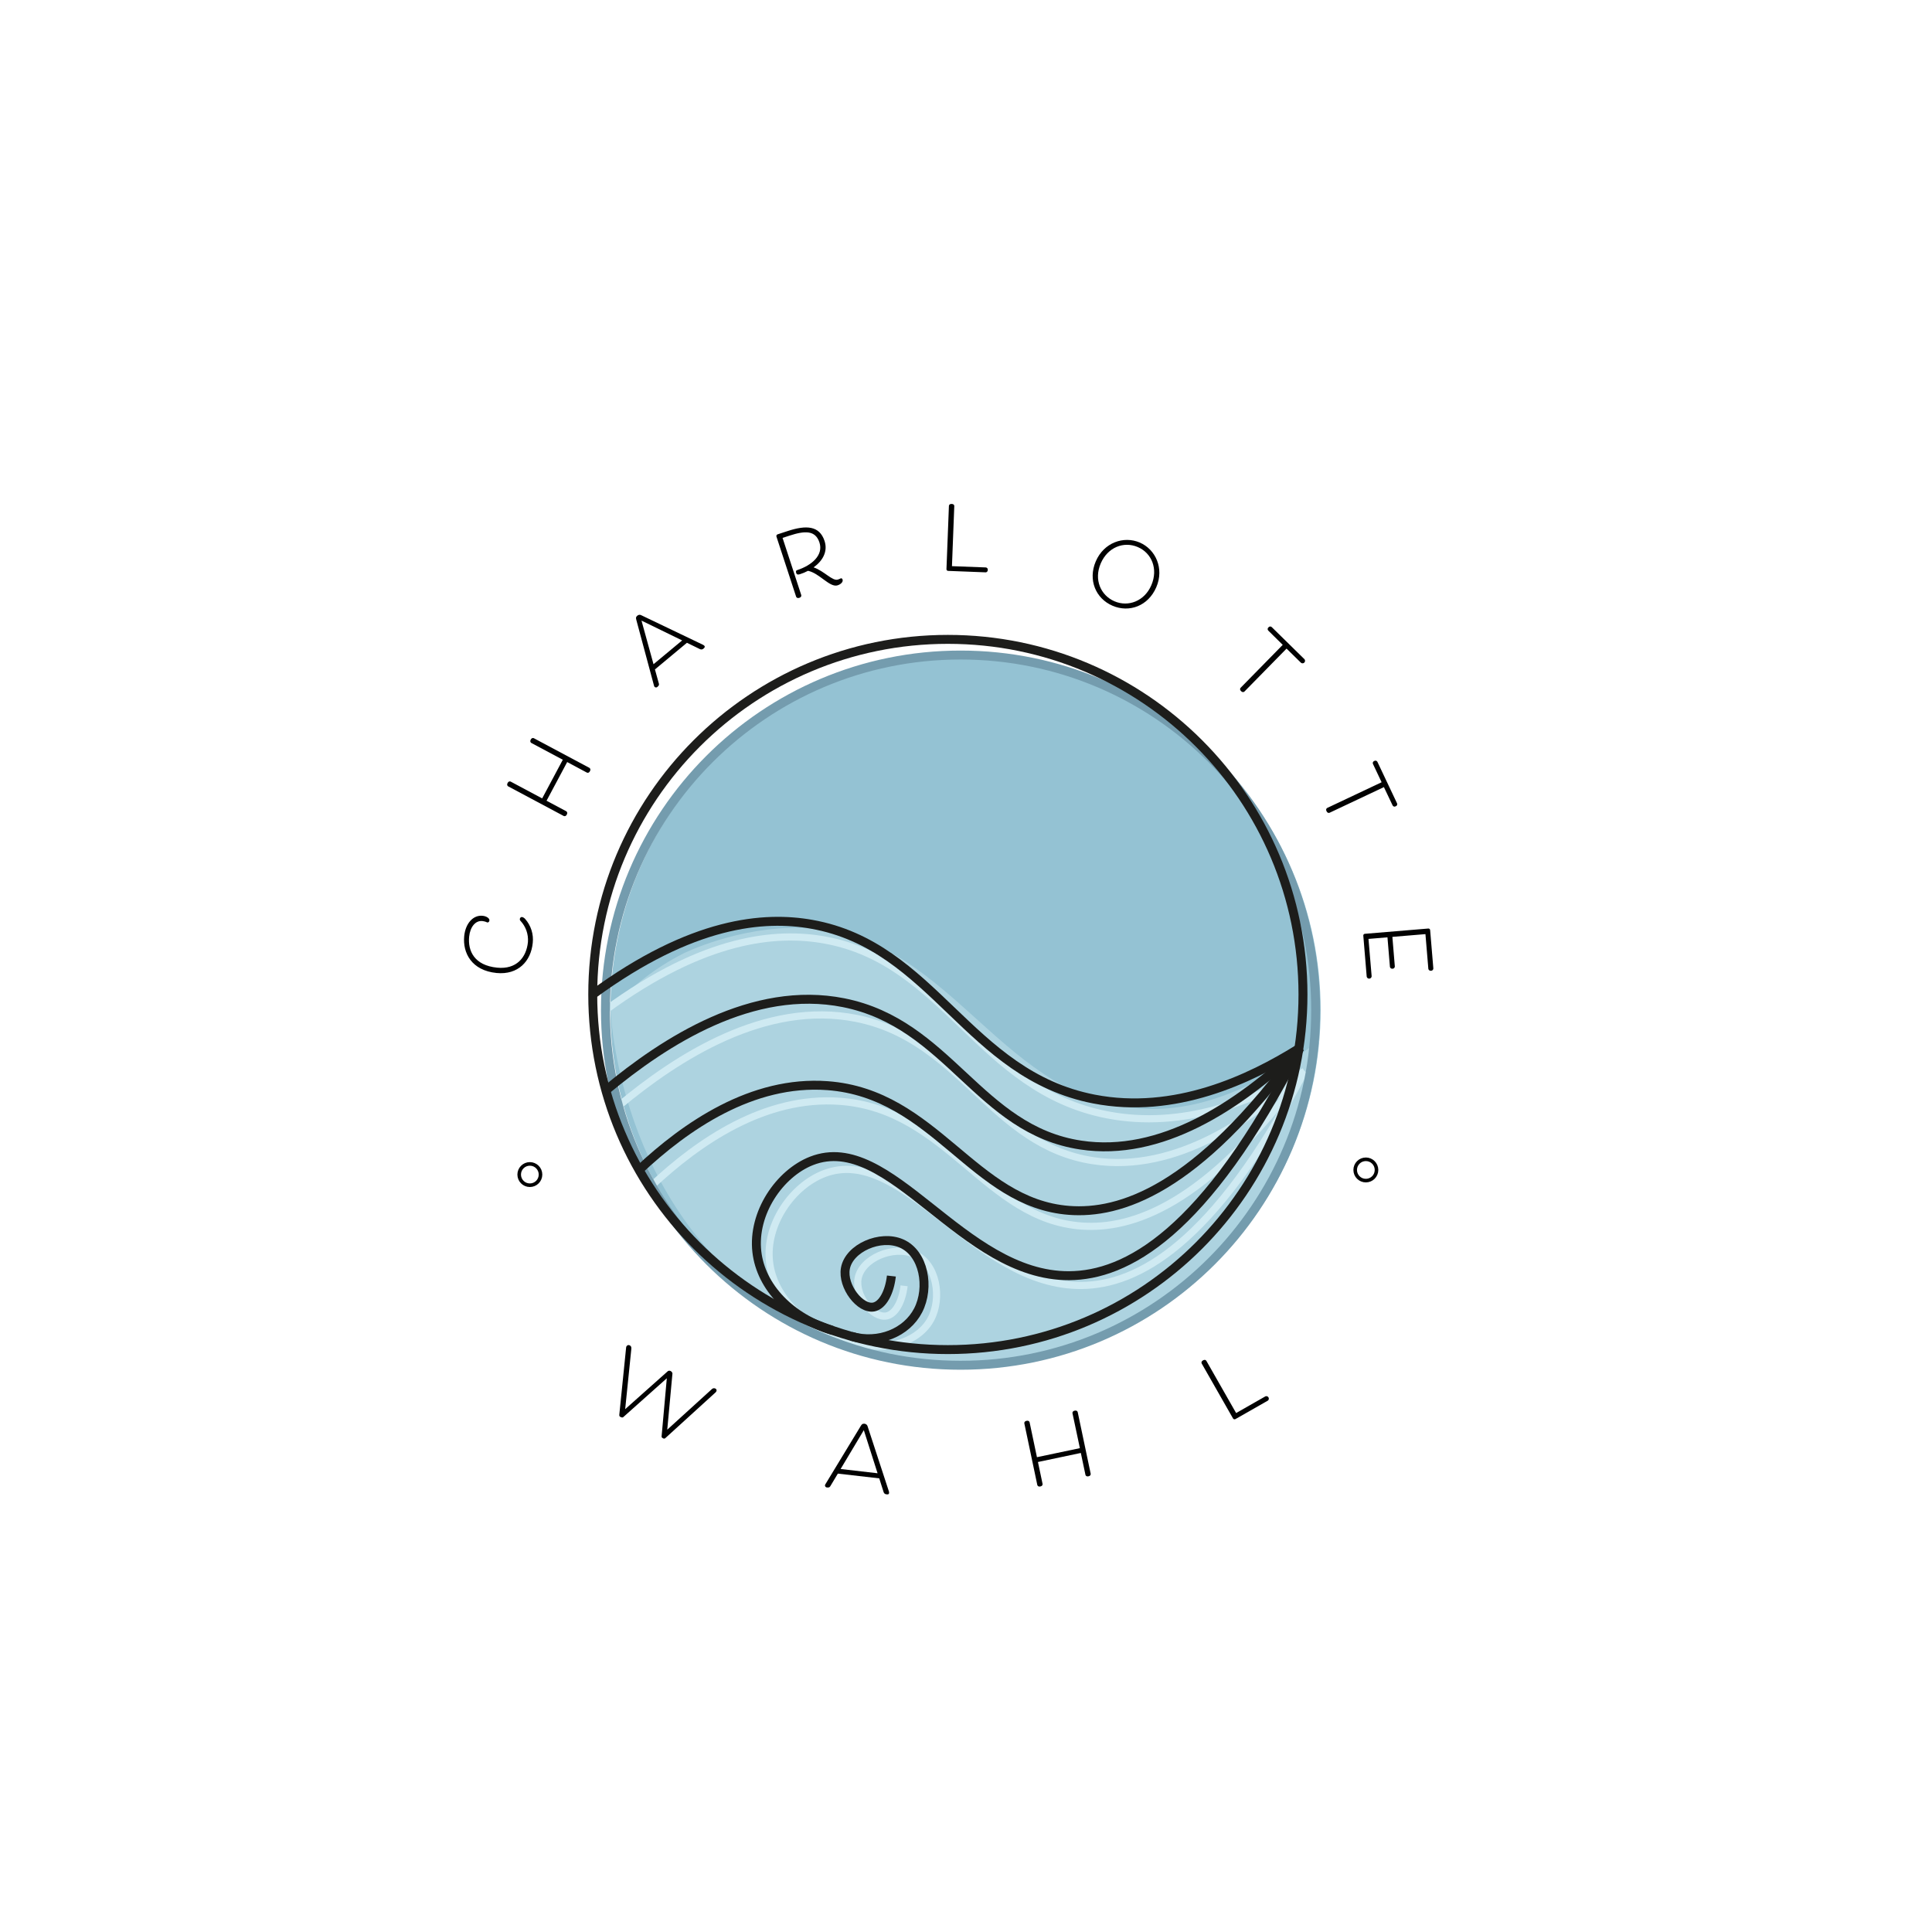
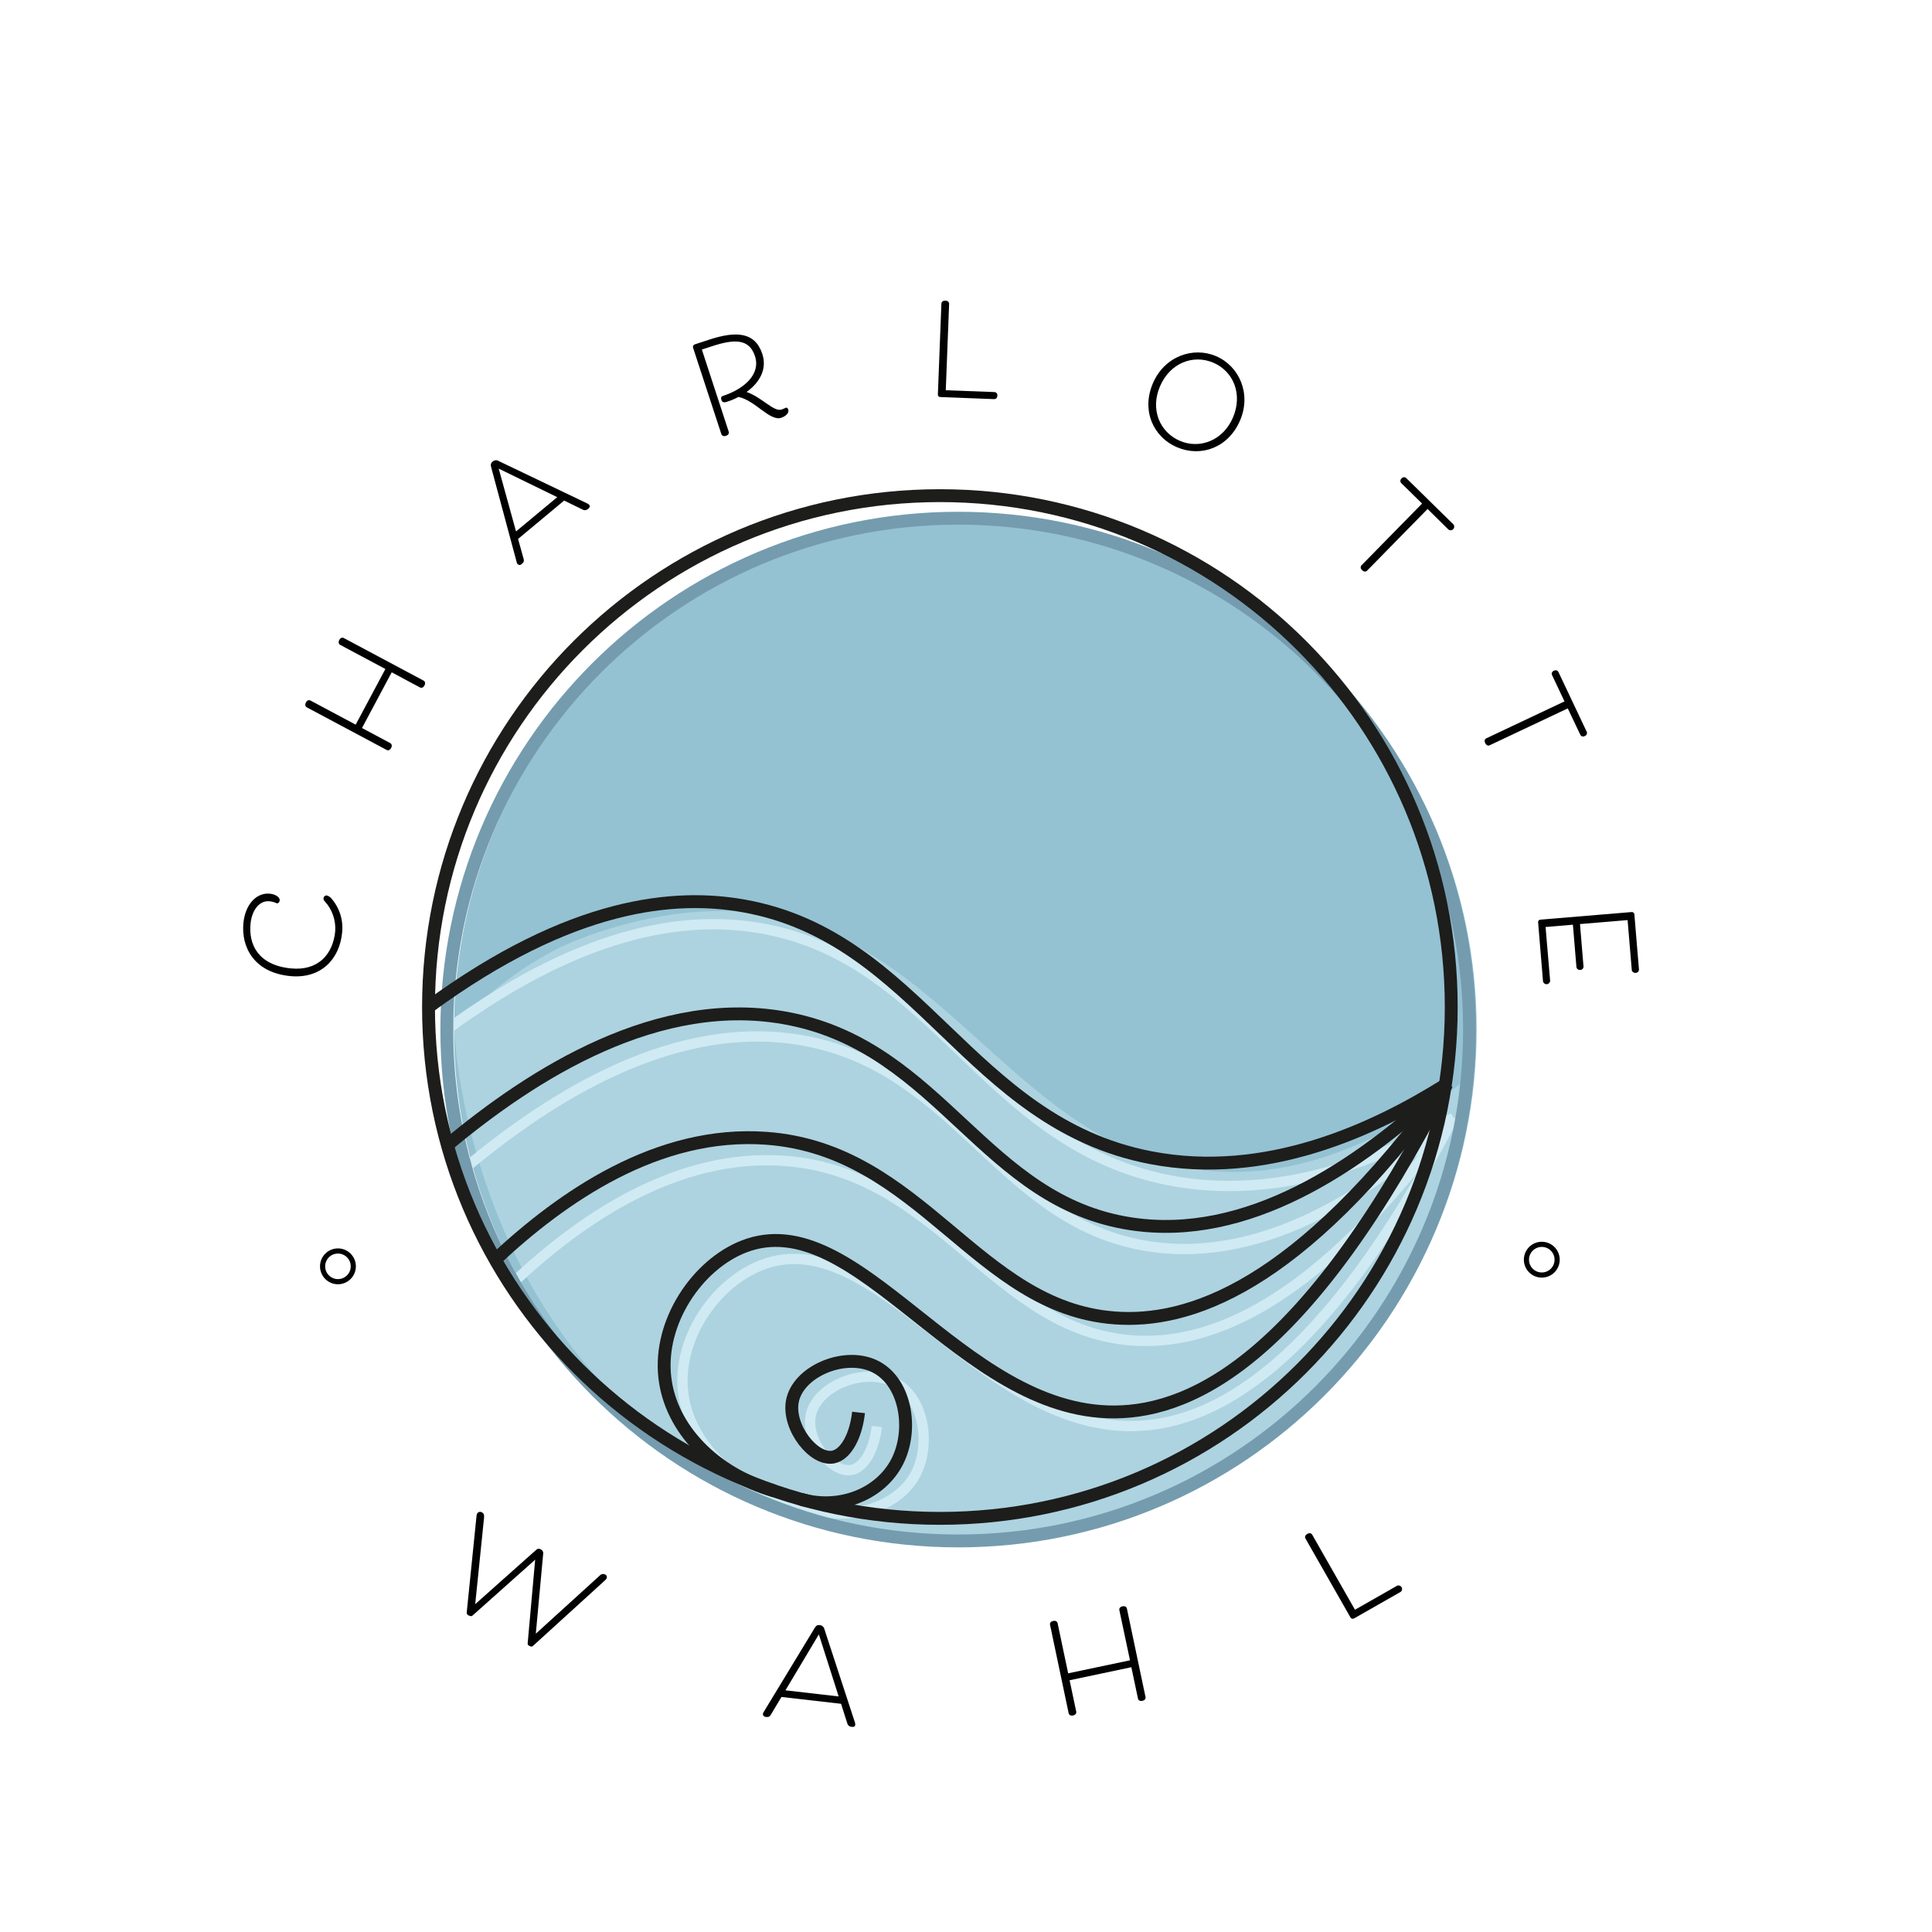
- <svg xmlns="http://www.w3.org/2000/svg" width="1080" height="1080" viewBox="0 0 1080 1080">
+ <svg xmlns="http://www.w3.org/2000/svg" width="750" height="750" viewBox="0 0 750 750">
  <defs>
    <style>.cls-1{fill:#94c2d3;}.cls-2{fill:#add3e0;}.cls-3{fill:#010101;}.cls-4,.cls-5,.cls-6,.cls-7{fill:none;stroke-miterlimit:10;}.cls-4{stroke:#010101;stroke-width:2px;}.cls-5{stroke:#cfeaf2;stroke-width:4px;}.cls-6{stroke:#749cae;}.cls-6,.cls-7{stroke-width:5px;}.cls-7{stroke:#1d1d1b;}</style>
  </defs>
  <g id="Layer_1" data-name="Layer 1">
-     <circle class="cls-1" cx="539.73" cy="564.59" r="198.51" />
-     <path class="cls-2" d="M579,759.49c-69.45,15.23-126-16.41-137.31-23.07-92.56-54.35-99.94-162.58-100.42-171.83a135.91,135.91,0,0,1,40.89-31.66s30.2-15.14,66.27-14.26c80.79,2,108.52,92.23,184.53,100.65,23.6,2.62,58.56-1.92,104.42-37.71C720.21,671.89,657.71,742.22,579,759.49Z" />
-     <path class="cls-3" d="M262.26,523.59c-.79,7.91,2.82,16.06,15.66,17.34,10.75,1.07,16.34-5.66,17.2-14.32A15.65,15.65,0,0,0,291,514.8a1.21,1.21,0,0,1-.4-1.1,1.15,1.15,0,0,1,1.26-1.08,3.44,3.44,0,0,1,1.71,1.08,17.34,17.34,0,0,1,4.24,13.38c-1,10.2-8.13,18-20.22,16.83-14-1.4-19-11.24-18.1-20.6.72-7.21,5.06-11.9,10.28-11.38,2.24.22,3.93,1.44,3.82,2.59-.08.74-.53,1.2-1.17,1.14a7.83,7.83,0,0,0-2.54-.76C265.74,514.34,262.79,518.26,262.26,523.59Z" />
-     <path class="cls-3" d="M305.53,447.61l11,5.88s1,.55.31,1.87-1.72.78-1.72.78l-31.06-16.57s-1-.55-.3-1.87,1.72-.78,1.72-.78l17.6,9.39,11.53-21.61L297,415.3s-1-.54-.3-1.86,1.72-.78,1.72-.78l31.05,16.57s1,.54.31,1.87-1.72.78-1.72.78l-11-5.89Z" />
-     <path class="cls-3" d="M366.12,374.21l2.18,7.87c.13.54.22,1.05-.74,1.85a1.14,1.14,0,0,1-1.73-.06,1.45,1.45,0,0,1-.21-.48l-9.91-36.87c-.26-1-.35-1.6.58-2.37a1.93,1.93,0,0,1,2.32-.17l34.54,16.54a2.39,2.39,0,0,1,.57.44c.19.23.6.73-.4,1.56a1.74,1.74,0,0,1-1.95.39L384,359.32Zm-.8-2.91,16-13.3-22.72-11.08Z" />
-     <path class="cls-3" d="M470.09,323.27c.38-.12.77.28.91.71.42,1.28-.93,2.62-2.78,3.22-4.33,1.41-10.18-6.83-16.54-8.11a26.69,26.69,0,0,1-4.54,1.9c-1.28.42-1.82.07-2.06-.69-.36-1.1,0-1.41.62-1.63,8-2.61,14.71-8.28,12.38-15.41-2.27-6.94-8.17-6.64-16.82-3.81l-3.8,1.24,10.44,31.94s.35,1.09-1.07,1.56-1.79-.63-1.79-.63l-11-33.6a1,1,0,0,1,.64-1.26l5.71-1.87c10.26-3.35,17.72-3.05,20.55,5.6,1.93,5.89-1.09,11.14-6.13,14.73,5.86,2,10.55,7.81,13.55,6.83A12,12,0,0,0,470.09,323.27Z" />
-     <path class="cls-3" d="M551.07,317.2a1.2,1.2,0,0,1,1.1,1.39c-.06,1.4-1.21,1.35-1.21,1.35l-20.88-.81a.94.94,0,0,1-1-1l1.37-35.32s0-1.15,1.55-1.1,1.45,1.21,1.45,1.21l-1.3,33.57Z" />
-     <path class="cls-3" d="M612.55,313.79c4.54-10.57,15.68-14.33,24.55-10.52s13.81,14.47,9.27,25-15.14,14.34-24.46,10.34S608.06,324.26,612.55,313.79Zm31.06,13.34c3.91-9.1.21-18-7.6-21.33s-16.79.07-20.7,9.17,0,17.83,7.68,21.15S639.77,336.08,643.61,327.13Z" />
-     <path class="cls-3" d="M719.19,362.58l-23.54,24s-.81.82-1.88-.23-.26-1.87-.26-1.87l23.54-24-8.1-8a1.2,1.2,0,0,1,.13-1.77,1.22,1.22,0,0,1,1.8-.19l18.34,18a1.4,1.4,0,0,1-1.93,2Z" />
-     <path class="cls-3" d="M773.61,440l-30.38,14.34s-1,.49-1.68-.86.4-1.85.4-1.85l30.38-14.35-4.85-10.26a1.2,1.2,0,0,1,.73-1.62,1.23,1.23,0,0,1,1.76.45l11,23.24a1.21,1.21,0,0,1-.77,1.63,1.19,1.19,0,0,1-1.71-.46Z" />
-     <path class="cls-3" d="M766.76,545.72A1.4,1.4,0,0,1,764,546l-1.9-22.88A.94.94,0,0,1,763,522l35.38-2.94a.94.94,0,0,1,1.08.91l1.79,21.43a1.3,1.3,0,0,1-1.25,1.26,1.37,1.37,0,0,1-1.54-1l-1.63-19.48-18.48,1.54,1.37,16.54a1.28,1.28,0,0,1-1.25,1.26,1.31,1.31,0,0,1-1.49-1l-1.38-16.55-10.61.89Z" />
-     <path class="cls-3" d="M375.9,767.79,373,799.2l24.89-22.63a1.69,1.69,0,0,1,2-.37,1.13,1.13,0,0,1,.54,1.61,2.58,2.58,0,0,1-.68.78L372,803.85a1,1,0,0,1-1.36.15c-.49-.24-.87-.49-.8-1.07l2.91-32.46-24.31,21.68c-.42.41-.94.2-1.43,0s-.91-.52-.82-1.26L350,753.34a2,2,0,0,1,.21-.74,1.33,1.33,0,0,1,1.83-.53c.67.33,1,.9.87,2.06l-3.43,33.6,23.85-21.24a1.44,1.44,0,0,1,1.5-.09A1.75,1.75,0,0,1,375.9,767.79Z" />
-     <path class="cls-3" d="M468.36,823.76l-4.19,7c-.3.47-.6.89-1.84.75a1.15,1.15,0,0,1-1.16-1.3,1.49,1.49,0,0,1,.21-.48l19.81-32.64c.56-.89.91-1.35,2.1-1.22a2,2,0,0,1,1.74,1.56l11.91,36.4a2.41,2.41,0,0,1,.06.71c0,.3-.1,1-1.39.8a1.74,1.74,0,0,1-1.63-1.14l-2.48-7.79Zm1.55-2.58,20.66,2.38-7.69-24.09Z" />
-     <path class="cls-3" d="M580.22,817.27l2.58,12.23s.23,1.13-1.23,1.44-1.71-.82-1.71-.82l-7.25-34.44s-.24-1.12,1.23-1.43,1.71.81,1.71.81l4.11,19.52,24-5.05L599.52,790s-.24-1.12,1.23-1.43,1.7.82,1.7.82l7.25,34.44s.24,1.12-1.23,1.43-1.7-.82-1.7-.82l-2.58-12.23Z" />
-     <path class="cls-3" d="M707.42,780.54a1.4,1.4,0,0,1,1.37,2.39l-18.16,10.35a1,1,0,0,1-1.37-.37L671.75,762.2s-.56-1,.74-1.74,1.87.25,1.87.25L691,789.9Z" />
-     <circle class="cls-4" cx="763.52" cy="654.01" r="5.96" />
-     <circle class="cls-4" cx="296.19" cy="656.59" r="5.96" />
-     <path class="cls-5" d="M338.45,564.68c55.59-40.78,95.84-44,122.44-39.23,67.57,12.06,86.41,83.67,157.76,97.69,42.65,8.38,82.42-8,110.57-24.25" />
-     <path class="cls-5" d="M345.77,618.28c33-27.53,82.15-59.12,132.9-49,58.81,11.72,75.43,71,132.6,79.59,46.54,7,89.75-24.08,118-50" />
-     <path class="cls-5" d="M364.33,662.76c26.05-24.38,63.09-50.22,105.32-47.11,60.1,4.42,81.41,66,135.11,69.72,27.55,1.9,69.19-10.9,124.46-86.48" />
-     <path class="cls-5" d="M472.65,748.44c-23.48-6.67-40.23-23.67-42.47-42.93-2.44-21,12.64-42.61,30.59-49.46,44.27-16.89,84,63.25,144,62.53,30.6-.37,73.44-22,124.46-119.69" />
-     <path class="cls-5" d="M472.65,748.44c19.65,8.9,40.5,2.43,47.7-11,6.27-11.66,3.49-31-9.35-36.43-11.72-5-29.29,2.44-31.32,13.66-1.79,9.83,8.38,22.39,15.89,20.95,4.94-.95,8.79-8,9.82-16.85" />
-     <circle class="cls-6" cx="536.96" cy="564.68" r="198.51" />
+     <circle class="cls-1" cx="374.73" cy="399.59" r="198.51" />
+     <path class="cls-2" d="M414,594.49c-69.45,15.23-126-16.41-137.31-23.07-92.56-54.35-99.94-162.58-100.42-171.83a135.91,135.91,0,0,1,40.89-31.66s30.2-15.14,66.27-14.26c80.79,2,108.52,92.23,184.53,100.65,23.6,2.62,58.56-1.92,104.42-37.71C555.21,506.89,492.71,577.22,414,594.49Z" />
+     <path class="cls-3" d="M97.26,358.59c-.79,7.91,2.82,16.06,15.66,17.34,10.75,1.07,16.34-5.66,17.2-14.32A15.65,15.65,0,0,0,126,349.8a1.21,1.21,0,0,1-.4-1.1,1.15,1.15,0,0,1,1.26-1.08,3.44,3.44,0,0,1,1.71,1.08,17.34,17.34,0,0,1,4.24,13.38c-1,10.2-8.13,18-20.22,16.83-14-1.4-19-11.24-18.1-20.6.72-7.21,5.06-11.9,10.28-11.38,2.24.22,3.93,1.44,3.82,2.59-.08.74-.53,1.2-1.17,1.14a7.83,7.83,0,0,0-2.54-.76C100.74,349.34,97.79,353.26,97.26,358.59Z" />
+     <path class="cls-3" d="M140.53,282.61l11,5.88s1,.55.31,1.87-1.72.78-1.72.78l-31.06-16.57s-1-.55-.3-1.87,1.72-.78,1.72-.78l17.6,9.39,11.53-21.61L132,250.3s-1-.54-.3-1.86,1.72-.78,1.72-.78l31.05,16.57s1,.54.31,1.87-1.72.78-1.72.78l-11-5.89Z" />
+     <path class="cls-3" d="M201.12,209.21l2.18,7.87c.13.54.22,1-.74,1.85a1.14,1.14,0,0,1-1.73-.06,1.45,1.45,0,0,1-.21-.48l-9.91-36.87c-.26-1-.35-1.6.58-2.37a1.93,1.93,0,0,1,2.32-.17l34.54,16.54a2.39,2.39,0,0,1,.57.44c.19.23.6.73-.4,1.56a1.74,1.74,0,0,1-1.95.39L219,194.32Zm-.8-2.91,16-13.3-22.72-11.08Z" />
+     <path class="cls-3" d="M305.09,158.27c.38-.12.77.28.91.71.42,1.28-.93,2.62-2.78,3.22-4.33,1.41-10.18-6.83-16.54-8.11a26.69,26.69,0,0,1-4.54,1.9c-1.28.42-1.82.07-2.06-.69-.36-1.1,0-1.41.62-1.63,8-2.61,14.71-8.28,12.38-15.41-2.27-6.94-8.17-6.64-16.82-3.81l-3.8,1.24,10.44,31.94s.35,1.09-1.07,1.56-1.79-.63-1.79-.63l-11-33.6a1,1,0,0,1,.64-1.26l5.71-1.87c10.26-3.35,17.72-3.05,20.55,5.6,1.93,5.89-1.09,11.14-6.13,14.73,5.86,2,10.55,7.81,13.55,6.83A12,12,0,0,0,305.09,158.27Z" />
+     <path class="cls-3" d="M386.07,152.2a1.2,1.2,0,0,1,1.1,1.39c-.06,1.4-1.21,1.35-1.21,1.35l-20.88-.81a.94.94,0,0,1-1-1l1.37-35.32s.05-1.15,1.55-1.1,1.45,1.21,1.45,1.21l-1.3,33.57Z" />
+     <path class="cls-3" d="M447.55,148.79c4.54-10.57,15.68-14.33,24.55-10.52s13.81,14.47,9.27,25-15.14,14.34-24.46,10.34S443.06,159.26,447.55,148.79Zm31.06,13.34c3.91-9.1.21-18-7.6-21.33s-16.79.07-20.7,9.17,0,17.83,7.68,21.15S474.77,171.08,478.61,162.13Z" />
+     <path class="cls-3" d="M554.19,197.58l-23.54,24s-.81.82-1.88-.23-.26-1.87-.26-1.87l23.54-24-8.1-7.95a1.2,1.2,0,0,1,.13-1.77,1.22,1.22,0,0,1,1.8-.19l18.34,18a1.4,1.4,0,0,1-1.93,2Z" />
+     <path class="cls-3" d="M608.61,275l-30.38,14.34s-1,.49-1.68-.86.4-1.85.4-1.85l30.38-14.35-4.85-10.26a1.2,1.2,0,0,1,.73-1.62,1.23,1.23,0,0,1,1.76.45l11,23.24a1.21,1.21,0,0,1-.77,1.63,1.19,1.19,0,0,1-1.71-.46Z" />
+     <path class="cls-3" d="M601.76,380.72A1.4,1.4,0,0,1,599,381l-1.9-22.88A.94.94,0,0,1,598,357l35.38-2.94a.94.94,0,0,1,1.08.91l1.79,21.43a1.3,1.3,0,0,1-1.25,1.26,1.37,1.37,0,0,1-1.54-1l-1.63-19.48-18.48,1.54,1.37,16.54a1.28,1.28,0,0,1-1.25,1.26,1.31,1.31,0,0,1-1.49-1l-1.38-16.55-10.61.89Z" />
+     <path class="cls-3" d="M210.9,602.79,208,634.2l24.89-22.63a1.69,1.69,0,0,1,2-.37,1.13,1.13,0,0,1,.54,1.61,2.58,2.58,0,0,1-.68.78L207,638.85a1,1,0,0,1-1.36.15c-.49-.24-.87-.49-.8-1.07l2.91-32.46-24.31,21.68c-.42.41-.94.2-1.43,0s-.91-.52-.82-1.26L185,588.34a2,2,0,0,1,.21-.74,1.33,1.33,0,0,1,1.83-.53c.67.33,1,.9.87,2.06l-3.43,33.6,23.85-21.24a1.44,1.44,0,0,1,1.5-.09A1.75,1.75,0,0,1,210.9,602.79Z" />
+     <path class="cls-3" d="M303.36,658.76l-4.19,7c-.3.47-.6.89-1.84.75a1.15,1.15,0,0,1-1.16-1.3,1.49,1.49,0,0,1,.21-.48l19.81-32.64c.56-.89.91-1.35,2.1-1.22a2,2,0,0,1,1.74,1.56l11.91,36.4a2.41,2.41,0,0,1,.06.71c0,.3-.1,1-1.39.8a1.74,1.74,0,0,1-1.63-1.14l-2.48-7.79Zm1.55-2.58,20.66,2.38-7.69-24.09Z" />
+     <path class="cls-3" d="M415.22,652.27l2.58,12.23s.23,1.13-1.23,1.44-1.71-.82-1.71-.82l-7.25-34.44s-.24-1.12,1.23-1.43,1.71.81,1.71.81l4.11,19.52,24-5.05L434.52,625s-.24-1.12,1.23-1.43,1.7.82,1.7.82l7.25,34.44s.24,1.12-1.23,1.43-1.7-.82-1.7-.82l-2.58-12.23Z" />
+     <path class="cls-3" d="M542.42,615.54a1.4,1.4,0,0,1,1.37,2.39l-18.16,10.35a1,1,0,0,1-1.37-.37L506.75,597.2s-.56-1,.74-1.74,1.87.25,1.87.25L526,624.9Z" />
+     <circle class="cls-4" cx="598.52" cy="489.01" r="5.96" />
+     <circle class="cls-4" cx="131.19" cy="491.59" r="5.96" />
+     <path class="cls-5" d="M173.45,399.68c55.59-40.78,95.84-44,122.44-39.23,67.57,12.06,86.41,83.67,157.76,97.69,42.65,8.38,82.42-8,110.57-24.25" />
+     <path class="cls-5" d="M180.77,453.28c33-27.53,82.15-59.12,132.9-49,58.81,11.72,75.43,71,132.6,79.59,46.54,7,89.75-24.08,118-50" />
+     <path class="cls-5" d="M199.33,497.76c26-24.38,63.09-50.22,105.32-47.11,60.1,4.42,81.41,66,135.11,69.72,27.55,1.9,69.19-10.9,124.46-86.48" />
+     <path class="cls-5" d="M307.65,583.44c-23.48-6.67-40.23-23.67-42.47-42.93-2.44-21,12.64-42.61,30.59-49.46,44.27-16.89,84,63.25,144,62.53,30.6-.37,73.44-22,124.46-119.69" />
+     <path class="cls-5" d="M307.65,583.44c19.65,8.9,40.5,2.43,47.7-11,6.27-11.66,3.49-31-9.35-36.43-11.72-5-29.29,2.44-31.32,13.66-1.79,9.83,8.38,22.39,15.89,20.95,4.94-.95,8.79-8,9.82-16.85" />
+     <circle class="cls-6" cx="371.96" cy="399.68" r="198.51" />
  </g>
  <g id="Layer_3" data-name="Layer 3">
-     <circle class="cls-7" cx="529.86" cy="555.92" r="198.51" />
-     <path class="cls-7" d="M331.34,555.92c55.59-40.77,95.85-44,122.45-39.23,68.27,12.19,87.22,84,157.76,97.69,45,8.73,86.83-10.8,115.05-28.53" />
-     <path class="cls-7" d="M338.67,609.52c33-27.53,82.15-59.12,132.9-49,58.93,11.74,75.53,71,132.6,79.58,44.58,6.71,87.71-21.46,122.43-54.25" />
-     <path class="cls-7" d="M357.23,654c26-24.38,63.09-50.22,105.32-47.11,60.22,4.43,81.53,65.68,135.11,69.72,28,2.11,71-10.78,128.94-90.76" />
-     <path class="cls-7" d="M465.55,743.78c-23.48-6.84-40.23-24.3-42.47-44.07-2.45-21.58,12.64-43.74,30.59-50.78,44-17.22,84,64.52,144,64.19,31.54-.17,75.79-23,128.94-127.27" />
-     <path class="cls-7" d="M475.85,747c15.35,4.42,31-2.11,37.4-14.5,6.59-12.81,3.25-31.91-9.35-37.4-11.72-5.12-29.29,2.51-31.33,14-1.78,10.1,8.39,23,15.9,21.51,4.94-1,8.79-8.17,9.82-17.3" />
+     <circle class="cls-7" cx="364.86" cy="390.92" r="198.51" />
+     <path class="cls-7" d="M166.34,390.92c55.59-40.77,95.85-44,122.45-39.23,68.27,12.19,87.22,84,157.76,97.69,45,8.73,86.83-10.8,115.05-28.53" />
+     <path class="cls-7" d="M173.67,444.52c33-27.53,82.15-59.12,132.9-49,58.93,11.74,75.53,71,132.6,79.58,44.58,6.71,87.71-21.46,122.43-54.25" />
+     <path class="cls-7" d="M192.23,489c26.05-24.38,63.09-50.22,105.32-47.11,60.22,4.43,81.53,65.68,135.11,69.72,28,2.11,71-10.78,128.94-90.76" />
+     <path class="cls-7" d="M300.55,578.78c-23.48-6.84-40.23-24.3-42.47-44.07-2.45-21.58,12.64-43.74,30.59-50.78,44-17.22,84,64.52,144,64.19,31.54-.17,75.79-23,128.94-127.27" />
+     <path class="cls-7" d="M310.85,582c15.35,4.42,31-2.11,37.4-14.5,6.59-12.81,3.25-31.91-9.35-37.4-11.72-5.12-29.29,2.51-31.33,14-1.78,10.1,8.39,23,15.9,21.51,4.94-1,8.79-8.17,9.82-17.3" />
  </g>
</svg>
